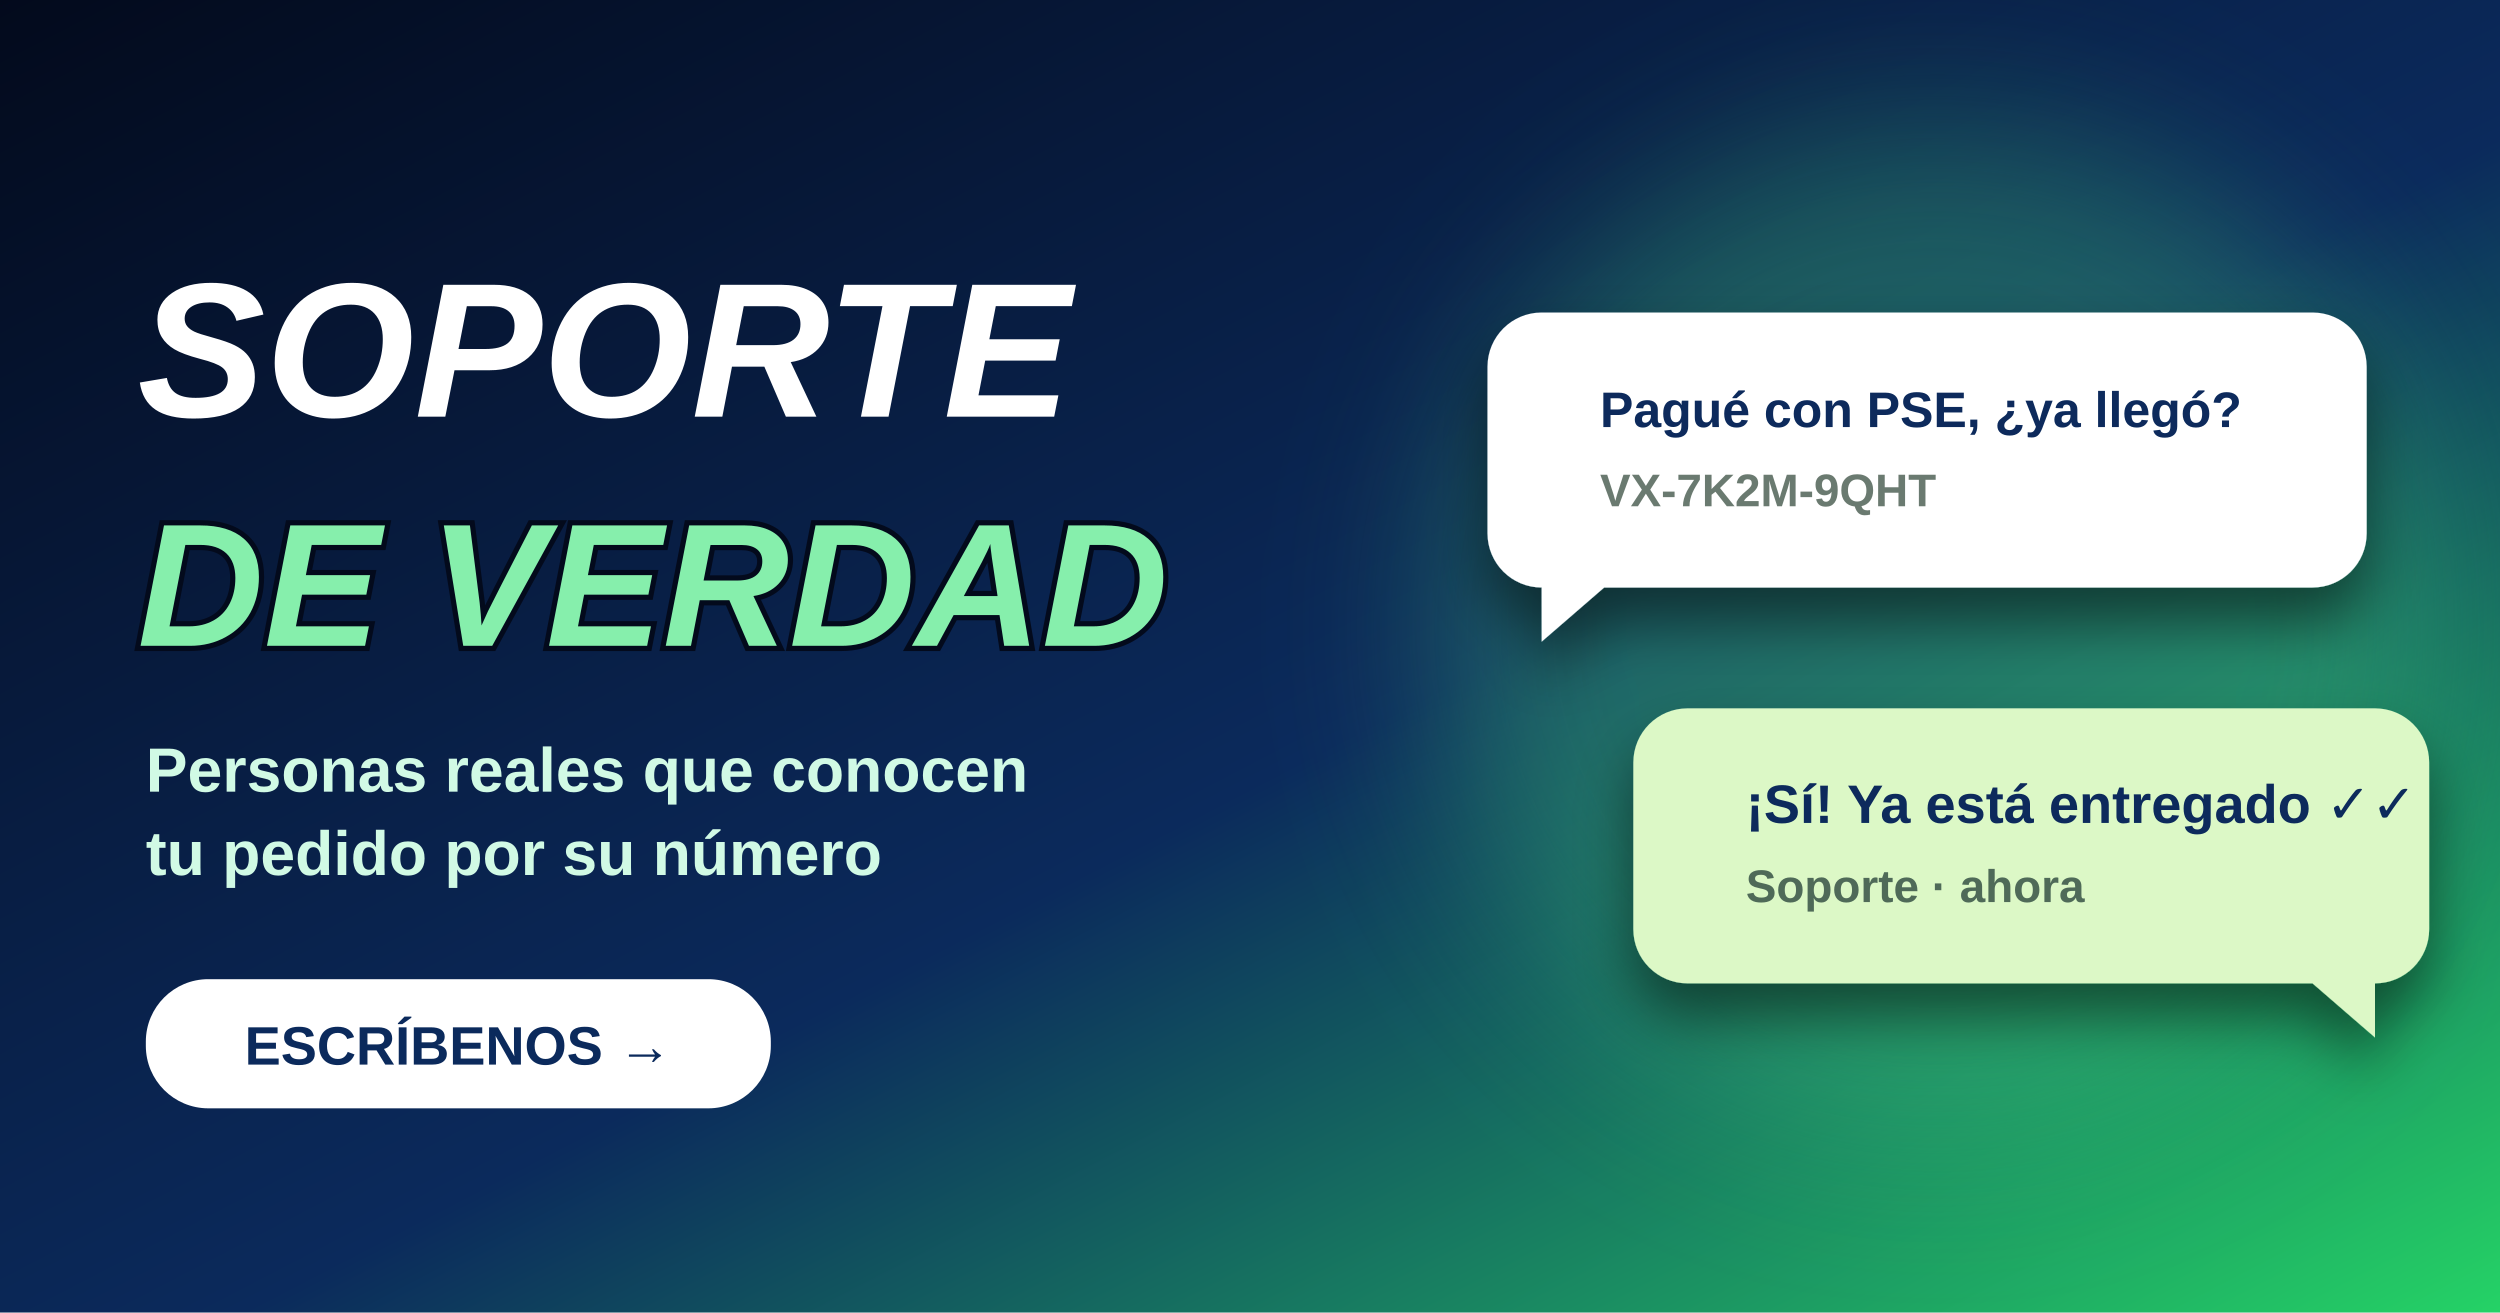
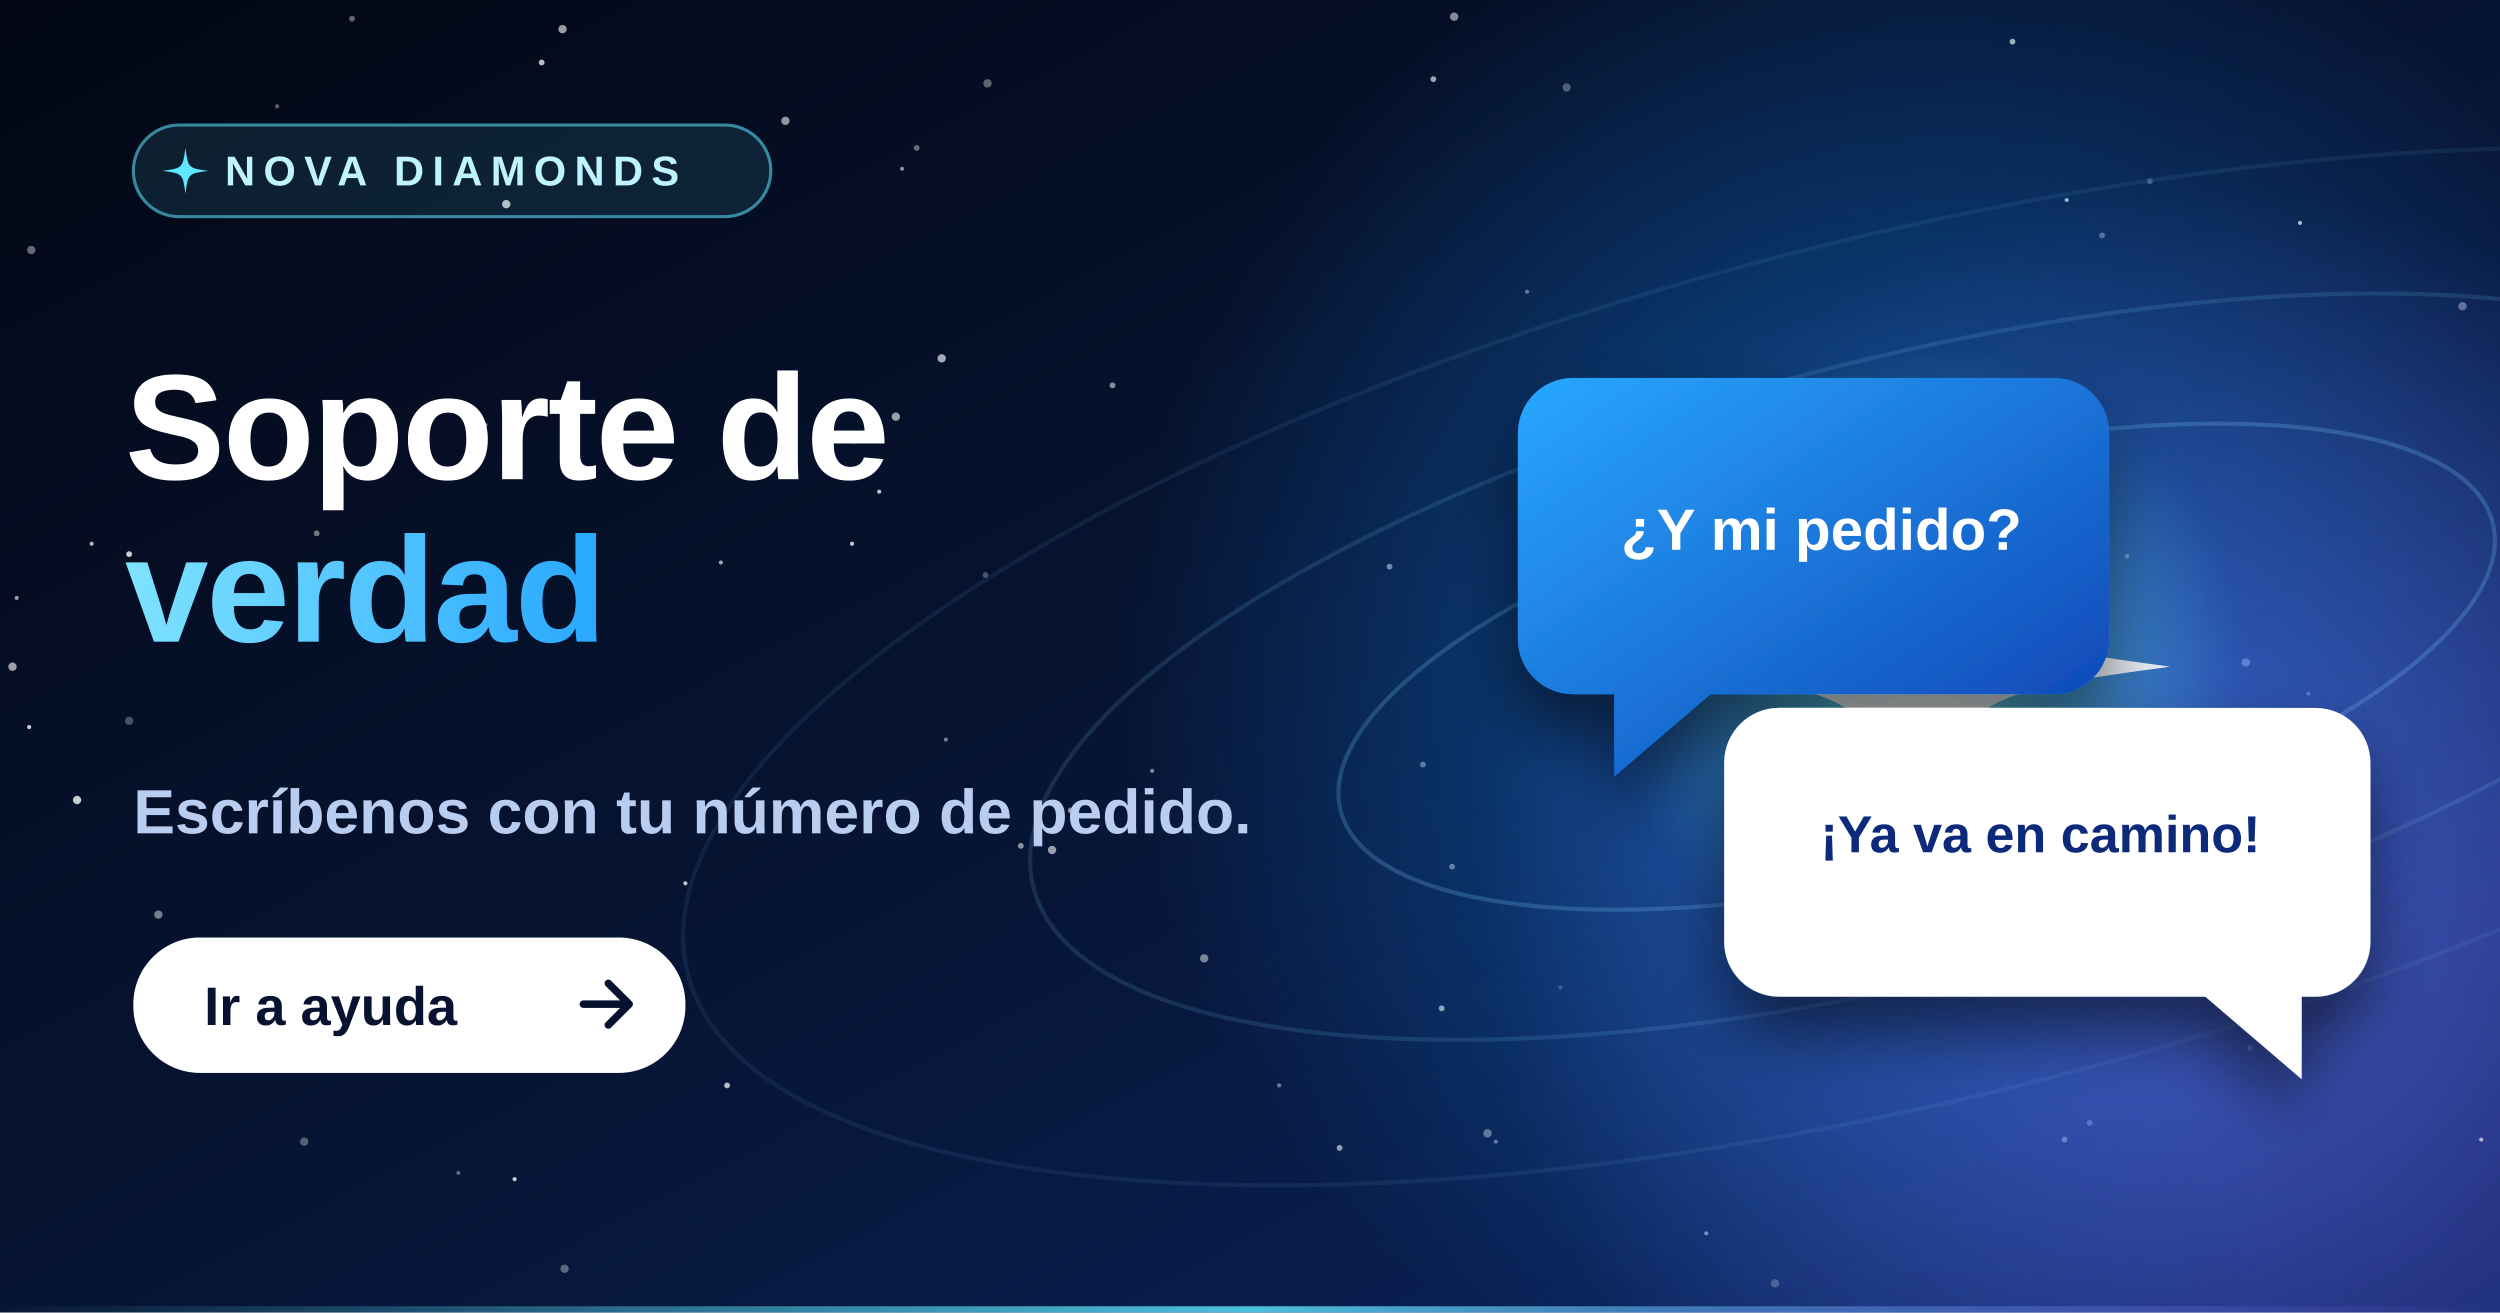
<svg xmlns="http://www.w3.org/2000/svg" viewBox="0 0 1200 630" width="1200" height="630">
  <defs>
    <linearGradient id="bg" x1="0" y1="0" x2="1" y2="1">
-       <stop offset="0" stop-color="#030a1c" />
-       <stop offset="0.55" stop-color="#0b2a5c" />
-       <stop offset="1" stop-color="#25d366" />
+       <stop offset="0" stop-color="#030714" />
+       <stop offset=".55" stop-color="#071637" />
+       <stop offset="1" stop-color="#0b2766" />
    </linearGradient>
-     <filter id="glow" x="-50%" y="-50%" width="200%" height="200%">
-       <feGaussianBlur stdDeviation="40" />
+     <radialGradient id="flare" cx="0.767" cy="0.508" r="0.317" gradientUnits="objectBoundingBox" gradientTransform="translate(0.7666667 0.5079365) scale(1 1.904762) translate(-0.7666667 -0.5079365)">
+       <stop offset="0" stop-color="#e9fbff" stop-opacity=".95" />
+       <stop offset=".12" stop-color="#5ee7ff" stop-opacity=".75" />
+       <stop offset=".4" stop-color="#1484f0" stop-opacity=".35" />
+       <stop offset="1" stop-color="#1484f0" stop-opacity="0" />
+     </radialGradient>
+     <radialGradient id="violet" cx="0.877" cy="0.689" r="0.285" gradientTransform="translate(0.8775 0.6888889) scale(1 1.904762) translate(-0.8775 -0.6888889)">
+       <stop offset="0" stop-color="#8b6cff" stop-opacity=".55" />
+       <stop offset="1" stop-color="#8b6cff" stop-opacity="0" />
+     </radialGradient>
+     <linearGradient id="hl" x1="0" y1="0" x2="1" y2="0">
+       <stop offset="0" stop-color="#7fe3ff" />
+       <stop offset="1" stop-color="#29a8ff" />
+     </linearGradient>
+     <linearGradient id="line" x1="0" y1="0" x2="1" y2="0">
+       <stop offset="0" stop-color="#5ee7ff" stop-opacity="0" />
+       <stop offset=".5" stop-color="#5ee7ff" stop-opacity=".8" />
+       <stop offset="1" stop-color="#8b6cff" stop-opacity="0" />
+     </linearGradient>
+     <linearGradient id="gemTop" x1="0" y1="0" x2="0" y2="1">
+       <stop offset="0" stop-color="#ffffff" />
+       <stop offset="1" stop-color="#9fe9ff" />
+     </linearGradient>
+     <linearGradient id="gemA" x1="0" y1="0" x2="1" y2="1">
+       <stop offset="0" stop-color="#7fe3ff" />
+       <stop offset="1" stop-color="#1484f0" />
+     </linearGradient>
+     <linearGradient id="gemB" x1="1" y1="0" x2="0" y2="1">
+       <stop offset="0" stop-color="#29a8ff" />
+       <stop offset="1" stop-color="#3a1fa8" />
+     </linearGradient>
+     <linearGradient id="gemC" x1="0" y1="0" x2="0" y2="1">
+       <stop offset="0" stop-color="#c7f4ff" />
+       <stop offset="1" stop-color="#2b7cf0" />
+     </linearGradient>
+     <linearGradient id="card1" x1="0" y1="0" x2="1" y2="1">
+       <stop offset="0" stop-color="#29a8ff" />
+       <stop offset="1" stop-color="#0d3fb0" />
+     </linearGradient>
+     <linearGradient id="card2" x1="0" y1="0" x2="1" y2="1">
+       <stop offset="0" stop-color="#8b6cff" />
+       <stop offset="1" stop-color="#3a1fa8" />
+     </linearGradient>
+     <linearGradient id="card3" x1="0" y1="0" x2="1" y2="1">
+       <stop offset="0" stop-color="#1d2a4f" />
+       <stop offset="1" stop-color="#0b1330" />
+     </linearGradient>
+     <linearGradient id="panel" x1="0" y1="0" x2="0" y2="1">
+       <stop offset="0" stop-color="#13244f" />
+       <stop offset="1" stop-color="#0a1534" />
+     </linearGradient>
+     <filter id="blur" x="-50%" y="-50%" width="200%" height="200%">
+       <feGaussianBlur stdDeviation="18" />
    </filter>
-     <filter id="shadow" x="-30%" y="-30%" width="160%" height="170%">
-       <feDropShadow dx="0" dy="16" stdDeviation="14" flood-color="#000" flood-opacity=".5" />
+     <filter id="drop" x="-30%" y="-30%" width="160%" height="170%">
+       <feDropShadow dx="0" dy="18" stdDeviation="16" flood-color="#000" flood-opacity=".55" />
    </filter>
  </defs>
  <rect width="1200" height="630" fill="url(#bg)" />
-   <circle cx="930" cy="300" r="240" fill="#4ade80" opacity=".3" filter="url(#glow)" />
-   <g filter="url(#shadow)" font-family="Arial, Helvetica, sans-serif" font-weight="700" transform="translate(40 0)">
-     <path d="M700 150 h370 a26 26 0 0 1 26 26 v80 a26 26 0 0 1 -26 26 h-340 l-30 26 v-26 a26 26 0 0 1 -26 -26 v-80 a26 26 0 0 1 26 -26 Z" fill="#ffffff" />
-     <text x="728" y="205" font-size="24" fill="#0b2a5c">Pagué con PSE, ¿ya llegó?</text>
-     <text x="728" y="243" font-size="22" fill="#6b7a70">VX-7K2M-9QHT</text>
-     <path d="M770 340 h330 a26 26 0 0 1 26 26 v80 a26 26 0 0 1 -26 26 v26 l-30 -26 h-300 a26 26 0 0 1 -26 -26 v-80 a26 26 0 0 1 26 -26 Z" fill="#dcf8c6" />
-     <text x="798" y="395" font-size="26" fill="#0b2a5c">¡Sí! Ya está entregado ✓✓</text>
-     <text x="798" y="433" font-size="22" fill="#4f6b58">Soporte · ahora</text>
+   <g>
+     <circle cx="534" cy="185" r="1.4" fill="#fff" opacity="0.52" />
+     <circle cx="104" cy="472" r="1" fill="#fff" opacity="0.61" />
+     <circle cx="349" cy="521" r="1.4" fill="#fff" opacity="0.71" />
+     <circle cx="733" cy="140" r="1" fill="#fff" opacity="0.43" />
+     <circle cx="329" cy="424" r="1" fill="#fff" opacity="0.75" />
+     <circle cx="1052" cy="451" r="1" fill="#fff" opacity="0.67" />
+     <circle cx="667" cy="272" r="1.4" fill="#fff" opacity="0.52" />
+     <circle cx="247" cy="566" r="1" fill="#fff" opacity="0.80" />
+     <circle cx="749" cy="474" r="1" fill="#fff" opacity="0.26" />
+     <circle cx="1104" cy="107" r="1" fill="#fff" opacity="0.76" />
+     <circle cx="473" cy="276" r="1.4" fill="#fff" opacity="0.28" />
+     <circle cx="62" cy="266" r="1.4" fill="#fff" opacity="0.79" />
+     <circle cx="880" cy="427" r="1" fill="#fff" opacity="0.36" />
+     <circle cx="271" cy="609" r="2" fill="#fff" opacity="0.34" />
+     <circle cx="1003" cy="539" r="1.4" fill="#fff" opacity="0.37" />
+     <circle cx="900" cy="428" r="1" fill="#fff" opacity="0.41" />
+     <circle cx="146" cy="548" r="2" fill="#fff" opacity="0.32" />
+     <circle cx="433" cy="81" r="1" fill="#fff" opacity="0.52" />
+     <circle cx="44" cy="261" r="1" fill="#fff" opacity="0.69" />
+     <circle cx="1080" cy="503" r="1.4" fill="#fff" opacity="0.31" />
+     <circle cx="966" cy="20" r="1.4" fill="#fff" opacity="0.68" />
+     <circle cx="698" cy="8" r="2" fill="#fff" opacity="0.51" />
+     <circle cx="76" cy="439" r="2" fill="#fff" opacity="0.45" />
+     <circle cx="1182" cy="147" r="2" fill="#fff" opacity="0.39" />
+     <circle cx="422" cy="236" r="1" fill="#fff" opacity="0.75" />
+     <circle cx="782" cy="190" r="1" fill="#fff" opacity="0.48" />
+     <circle cx="62" cy="346" r="2" fill="#fff" opacity="0.28" />
+     <circle cx="991" cy="547" r="1.4" fill="#fff" opacity="0.48" />
+     <circle cx="578" cy="460" r="2" fill="#fff" opacity="0.47" />
+     <circle cx="169" cy="9" r="1.4" fill="#fff" opacity="0.38" />
+     <circle cx="1021" cy="267" r="1" fill="#fff" opacity="0.67" />
+     <circle cx="852" cy="616" r="2" fill="#fff" opacity="0.27" />
+     <circle cx="430" cy="200" r="2" fill="#fff" opacity="0.59" />
+     <circle cx="37" cy="384" r="2" fill="#fff" opacity="0.77" />
+     <circle cx="199" cy="220" r="1.4" fill="#fff" opacity="0.37" />
+     <circle cx="102" cy="456" r="1" fill="#fff" opacity="0.35" />
+     <circle cx="409" cy="261" r="1" fill="#fff" opacity="0.77" />
+     <circle cx="454" cy="355" r="1" fill="#fff" opacity="0.46" />
+     <circle cx="714" cy="544" r="2" fill="#fff" opacity="0.40" />
+     <circle cx="260" cy="30" r="1.4" fill="#fff" opacity="0.73" />
+     <circle cx="752" cy="42" r="2" fill="#fff" opacity="0.31" />
+     <circle cx="346" cy="270" r="1" fill="#fff" opacity="0.62" />
+     <circle cx="553" cy="370" r="1" fill="#fff" opacity="0.49" />
+     <circle cx="742" cy="279" r="1.4" fill="#fff" opacity="0.29" />
+     <circle cx="880" cy="377" r="1.4" fill="#fff" opacity="0.76" />
+     <circle cx="718" cy="548" r="1" fill="#fff" opacity="0.41" />
+     <circle cx="505" cy="408" r="2" fill="#fff" opacity="0.58" />
+     <circle cx="490" cy="406" r="1.4" fill="#fff" opacity="0.53" />
+     <circle cx="270" cy="14" r="2" fill="#fff" opacity="0.59" />
+     <circle cx="1191" cy="547" r="1" fill="#fff" opacity="0.77" />
+     <circle cx="683" cy="367" r="1.4" fill="#fff" opacity="0.42" />
+     <circle cx="697" cy="416" r="1.4" fill="#fff" opacity="0.45" />
+     <circle cx="410" cy="212" r="1" fill="#fff" opacity="0.40" />
+     <circle cx="614" cy="521" r="1" fill="#fff" opacity="0.43" />
+     <circle cx="1078" cy="318" r="2" fill="#fff" opacity="0.48" />
+     <circle cx="754" cy="263" r="2" fill="#fff" opacity="0.42" />
+     <circle cx="6" cy="320" r="2" fill="#fff" opacity="0.61" />
+     <circle cx="187" cy="271" r="1.4" fill="#fff" opacity="0.52" />
+     <circle cx="1032" cy="87" r="1.4" fill="#fff" opacity="0.25" />
+     <circle cx="233" cy="204" r="1" fill="#fff" opacity="0.50" />
+     <circle cx="452" cy="172" r="2" fill="#fff" opacity="0.64" />
+     <circle cx="133" cy="51" r="1" fill="#fff" opacity="0.34" />
+     <circle cx="14" cy="349" r="1" fill="#fff" opacity="0.80" />
+     <circle cx="819" cy="592" r="1" fill="#fff" opacity="0.52" />
+     <circle cx="755" cy="264" r="2" fill="#fff" opacity="0.29" />
+     <circle cx="8" cy="287" r="1" fill="#fff" opacity="0.59" />
+     <circle cx="243" cy="98" r="2" fill="#fff" opacity="0.73" />
+     <circle cx="377" cy="58" r="2" fill="#fff" opacity="0.57" />
+     <circle cx="1108" cy="333" r="1" fill="#fff" opacity="0.39" />
+     <circle cx="474" cy="40" r="2" fill="#fff" opacity="0.36" />
+     <circle cx="688" cy="38" r="1.4" fill="#fff" opacity="0.63" />
+     <circle cx="15" cy="120" r="2" fill="#fff" opacity="0.38" />
+     <circle cx="884" cy="470" r="1" fill="#fff" opacity="0.75" />
+     <circle cx="1009" cy="113" r="1.4" fill="#fff" opacity="0.38" />
+     <circle cx="514" cy="389" r="1.4" fill="#fff" opacity="0.57" />
+     <circle cx="152" cy="256" r="1.4" fill="#fff" opacity="0.43" />
+     <circle cx="796" cy="277" r="1" fill="#fff" opacity="0.55" />
+     <circle cx="692" cy="484" r="1.4" fill="#fff" opacity="0.63" />
+     <circle cx="643" cy="551" r="1.4" fill="#fff" opacity="0.58" />
+     <circle cx="220" cy="563" r="1" fill="#fff" opacity="0.36" />
+     <circle cx="992" cy="96" r="1" fill="#fff" opacity="0.73" />
+     <circle cx="75" cy="227" r="1" fill="#fff" opacity="0.77" />
+     <circle cx="854" cy="303" r="1" fill="#fff" opacity="0.49" />
+     <circle cx="440" cy="71" r="1.4" fill="#fff" opacity="0.38" />
  </g>
-   <text x="66" y="200" font-family="Arial Black, Impact, Arial, sans-serif" font-weight="900" font-style="italic" font-size="92" fill="#fff">SOPORTE</text>
-   <text x="66" y="310" font-family="Arial Black, Impact, Arial, sans-serif" font-weight="900" font-style="italic" font-size="84" fill="#86efac" stroke="#030a1c" stroke-width="5" paint-order="stroke">DE VERDAD</text>
-   <text x="70" y="380" font-family="Arial, Helvetica, sans-serif" font-weight="700" font-size="30" fill="#d1fae5">Personas reales que conocen</text>
-   <text x="70" y="420" font-family="Arial, Helvetica, sans-serif" font-weight="700" font-size="30" fill="#d1fae5">tu pedido por su número</text>
-   <rect x="70" y="470" rx="30" width="300" height="62" fill="#ffffff" />
-   <text x="220" y="511" text-anchor="middle" font-family="Arial Black, Arial, sans-serif" font-weight="900" font-size="26" fill="#0b2a5c">ESCRÍBENOS  →</text>
+   <rect width="1200" height="630" fill="url(#violet)" />
+   <rect width="1200" height="630" fill="url(#flare)" />
+   <ellipse cx="920" cy="320" rx="285" ry="97" fill="none" stroke="#7fd4ff" stroke-opacity="0.22" stroke-width="2" transform="rotate(-14 920 320)" />
+   <ellipse cx="920" cy="320" rx="437" ry="149" fill="none" stroke="#7fd4ff" stroke-opacity="0.14" stroke-width="2" transform="rotate(-14 920 320)" />
+   <ellipse cx="920" cy="320" rx="608" ry="207" fill="none" stroke="#7fd4ff" stroke-opacity="0.08" stroke-width="2" transform="rotate(-14 920 320)" />
+   <path d="M350.0 320 L1490.0 320" stroke="url(#line)" stroke-width="2" opacity=".7" />
+   <path d="M920 198.4 C934.592 305.408 934.592 305.408 1041.6 320 C934.592 334.592 934.592 334.592 920 441.6 C905.408 334.592 905.408 334.592 798.4 320 C905.408 305.408 905.408 305.408 920 198.4Z" fill="#ffffff" opacity="0.9" />
+   <rect x="0" y="627" width="1200" height="3" fill="url(#line)" />
+   <rect x="64" y="60" width="306" height="44" rx="22" fill="#5ee7ff" fill-opacity=".1" stroke="#5ee7ff" stroke-opacity=".55" stroke-width="1.5" />
+   <path d="M89.0 71.0 C90.32 80.68 90.32 80.68 100.0 82.0 C90.32 83.32 90.32 83.32 89.0 93.0 C87.68 83.32 87.68 83.32 78.0 82.0 C87.68 80.68 87.68 80.68 89.0 71.0Z" fill="#5ee7ff" opacity="1" />
+   <text x="108" y="89" font-family="Arial, Helvetica, sans-serif" font-weight="900" font-size="20" letter-spacing="4.0" fill="#bff3ff">NOVA DIAMONDS</text>
+   <text x="60" y="230" font-family="Arial, Helvetica, sans-serif" font-weight="900" font-size="72" letter-spacing="-1">
+     <tspan fill="#ffffff">Soporte de </tspan>
+   </text>
+   <text x="60" y="308" font-family="Arial, Helvetica, sans-serif" font-weight="900" font-size="72" letter-spacing="-1">
+     <tspan fill="url(#hl)">verdad</tspan>
+   </text>
+   <text x="64" y="400" font-family="Arial, Helvetica, sans-serif" font-weight="700" font-size="30" fill="#b9cdf0">Escríbenos con tu número de pedido.</text>
+   <rect x="64" y="450" width="265" height="65" rx="32" fill="#ffffff" />
+   <text x="98" y="492" font-family="Arial, Helvetica, sans-serif" font-weight="900" font-size="26" fill="#061230">Ir a ayuda</text>
+   <path d="M280 482 h22 m-10 -10 l10 10 l-10 10" stroke="#061230" stroke-width="3.6" fill="none" stroke-linecap="round" stroke-linejoin="round" />
+   <g filter="url(#drop)">
+     <path d="M755.0 181.4 h231 a26.4 26.4 0 0 1 26.4 26.4 v99.0 a26.4 26.4 0 0 1 -26.4 26.4 h-165.0 l-46.2 39.6 v-39.6 h-19.8 a26.4 26.4 0 0 1 -26.4 -26.4 v-99.0 a26.4 26.4 0 0 1 26.4 -26.4Z" fill="url(#card1)" />
+     <text x="778.1" y="263.9" font-family="Arial, Helvetica, sans-serif" font-weight="900" font-size="28" fill="#fff">¿Y mi pedido?</text>
+     <path d="M854.0 339.8 h257.4 a26.4 26.4 0 0 1 26.4 26.4 v85.8 a26.4 26.4 0 0 1 -26.4 26.4 h-6.6 v39.6 l-46.2 -39.6 h-204.6 a26.4 26.4 0 0 1 -26.4 -26.4 v-85.8 a26.4 26.4 0 0 1 26.4 -26.4Z" fill="#ffffff" />
+     <text x="873.8" y="409.1" font-family="Arial, Helvetica, sans-serif" font-weight="900" font-size="25" fill="#0b2a7a">¡Ya va en camino!</text>
+   </g>
</svg>
